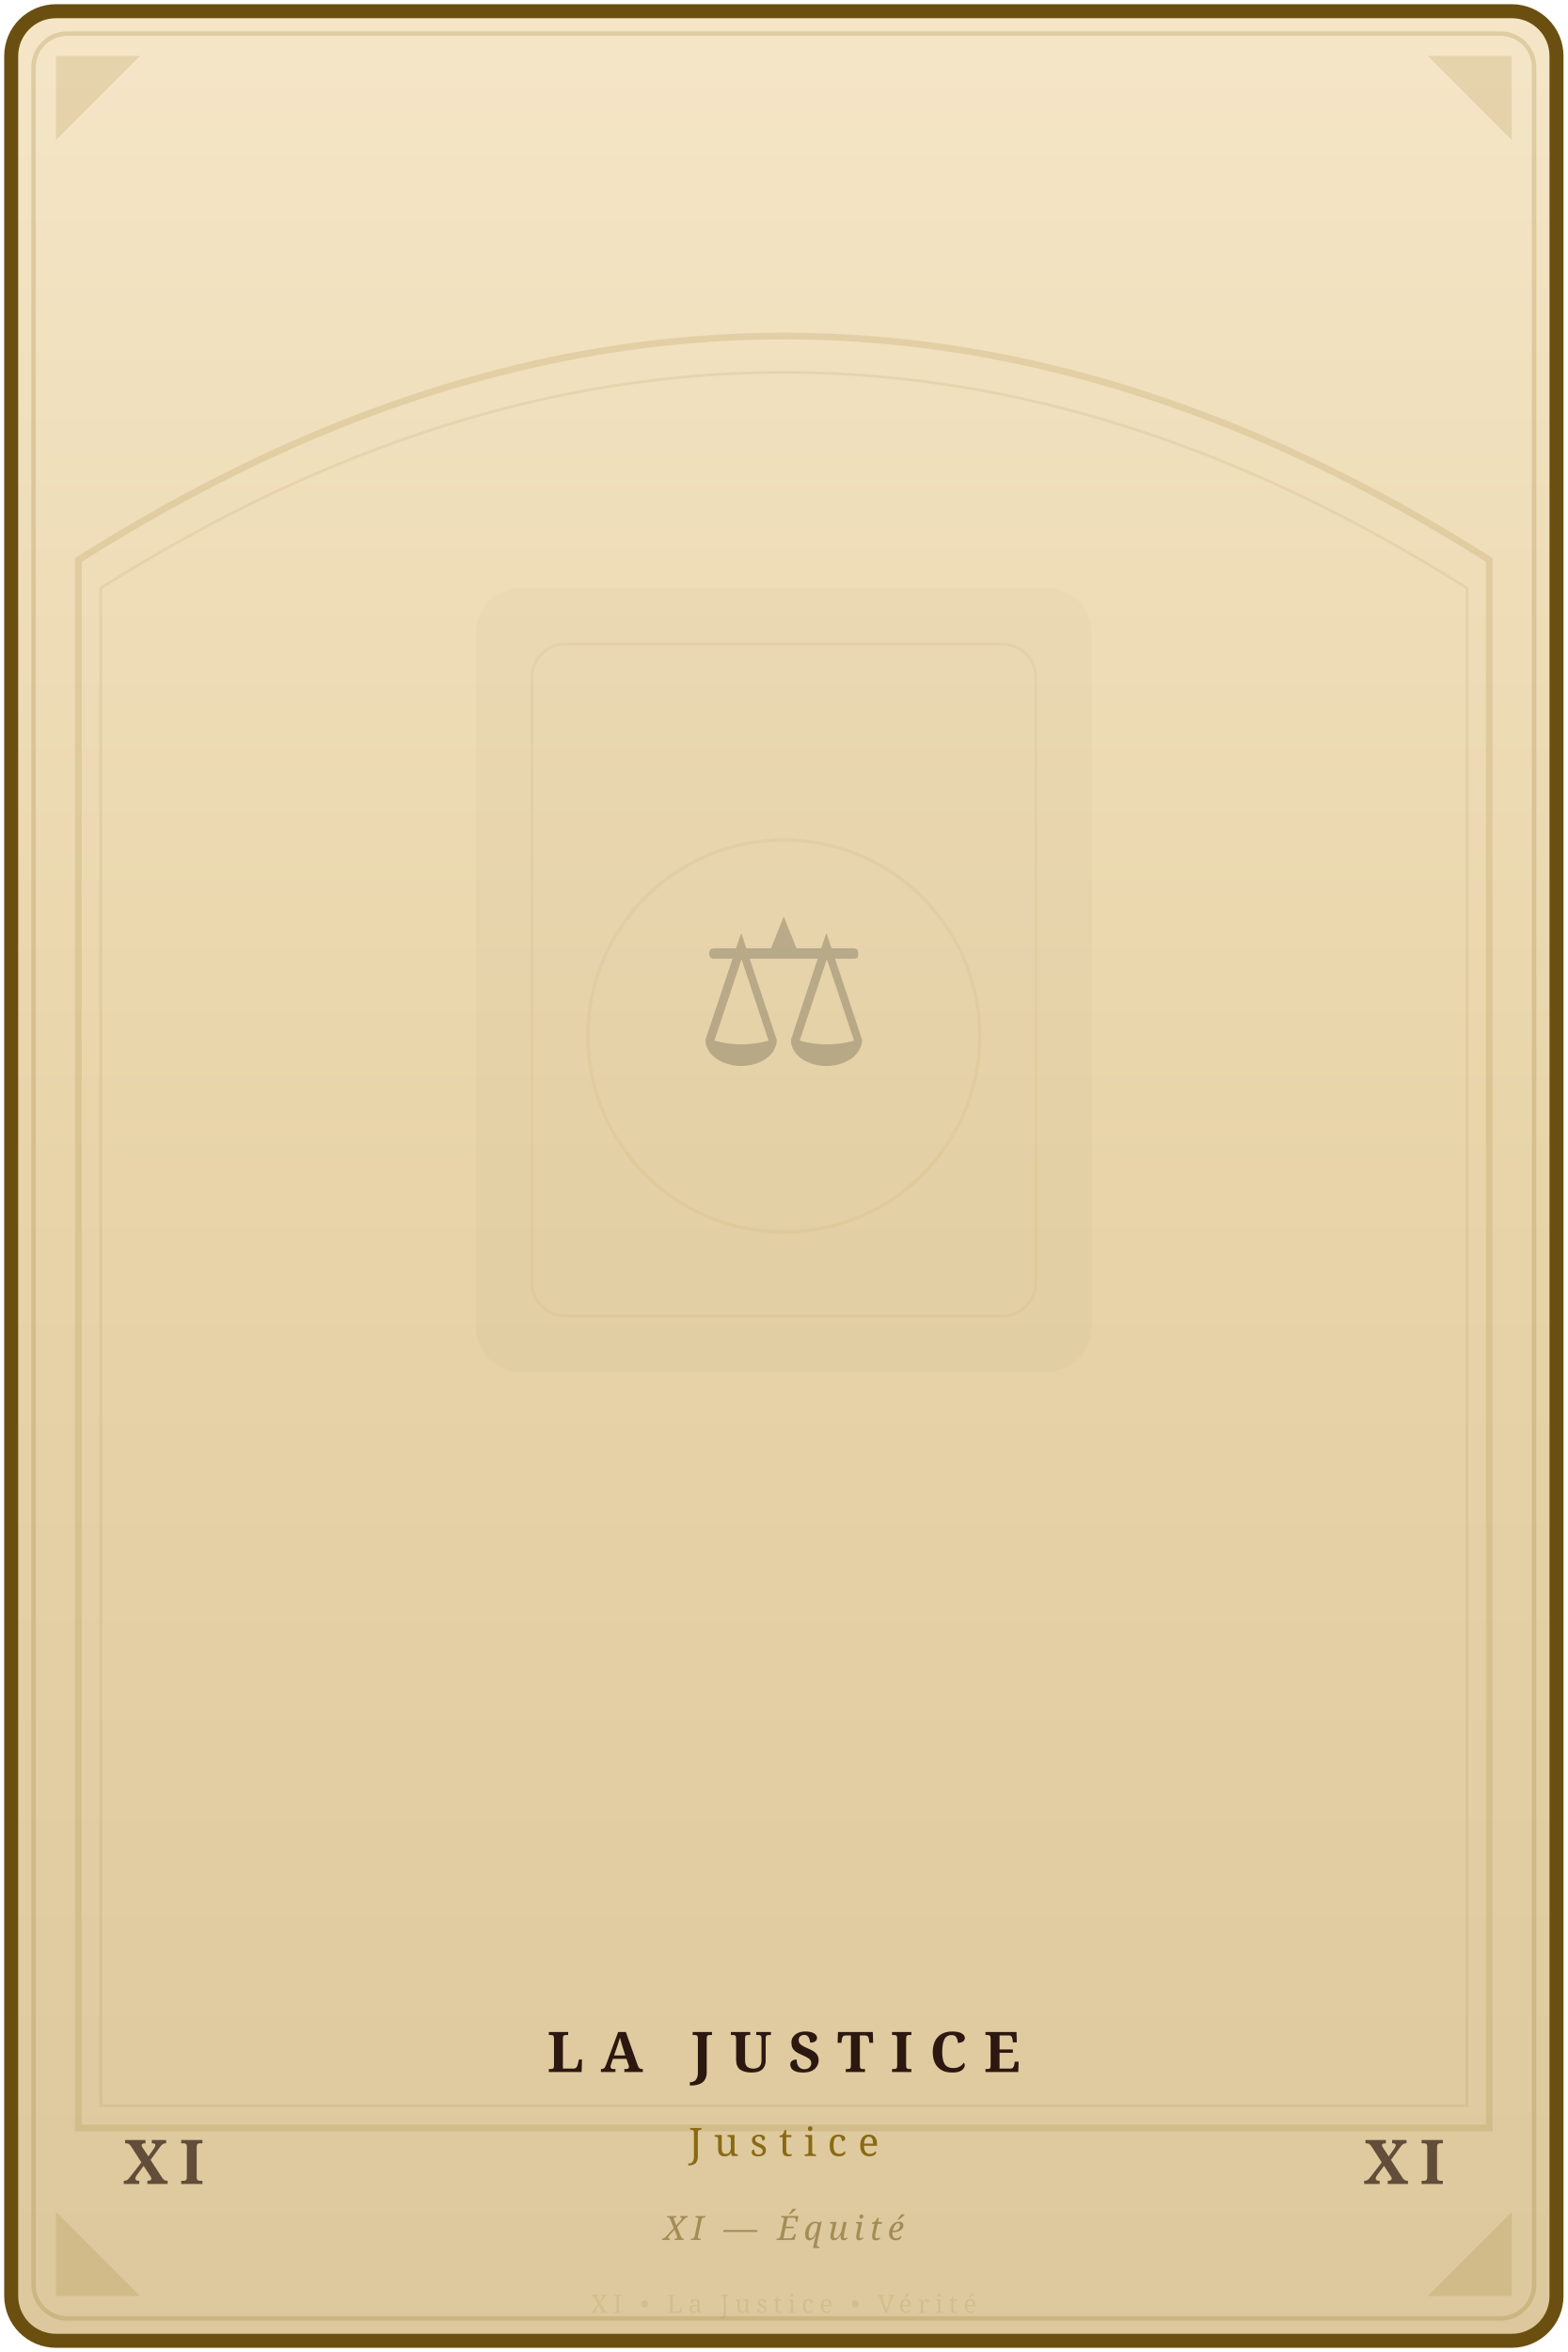
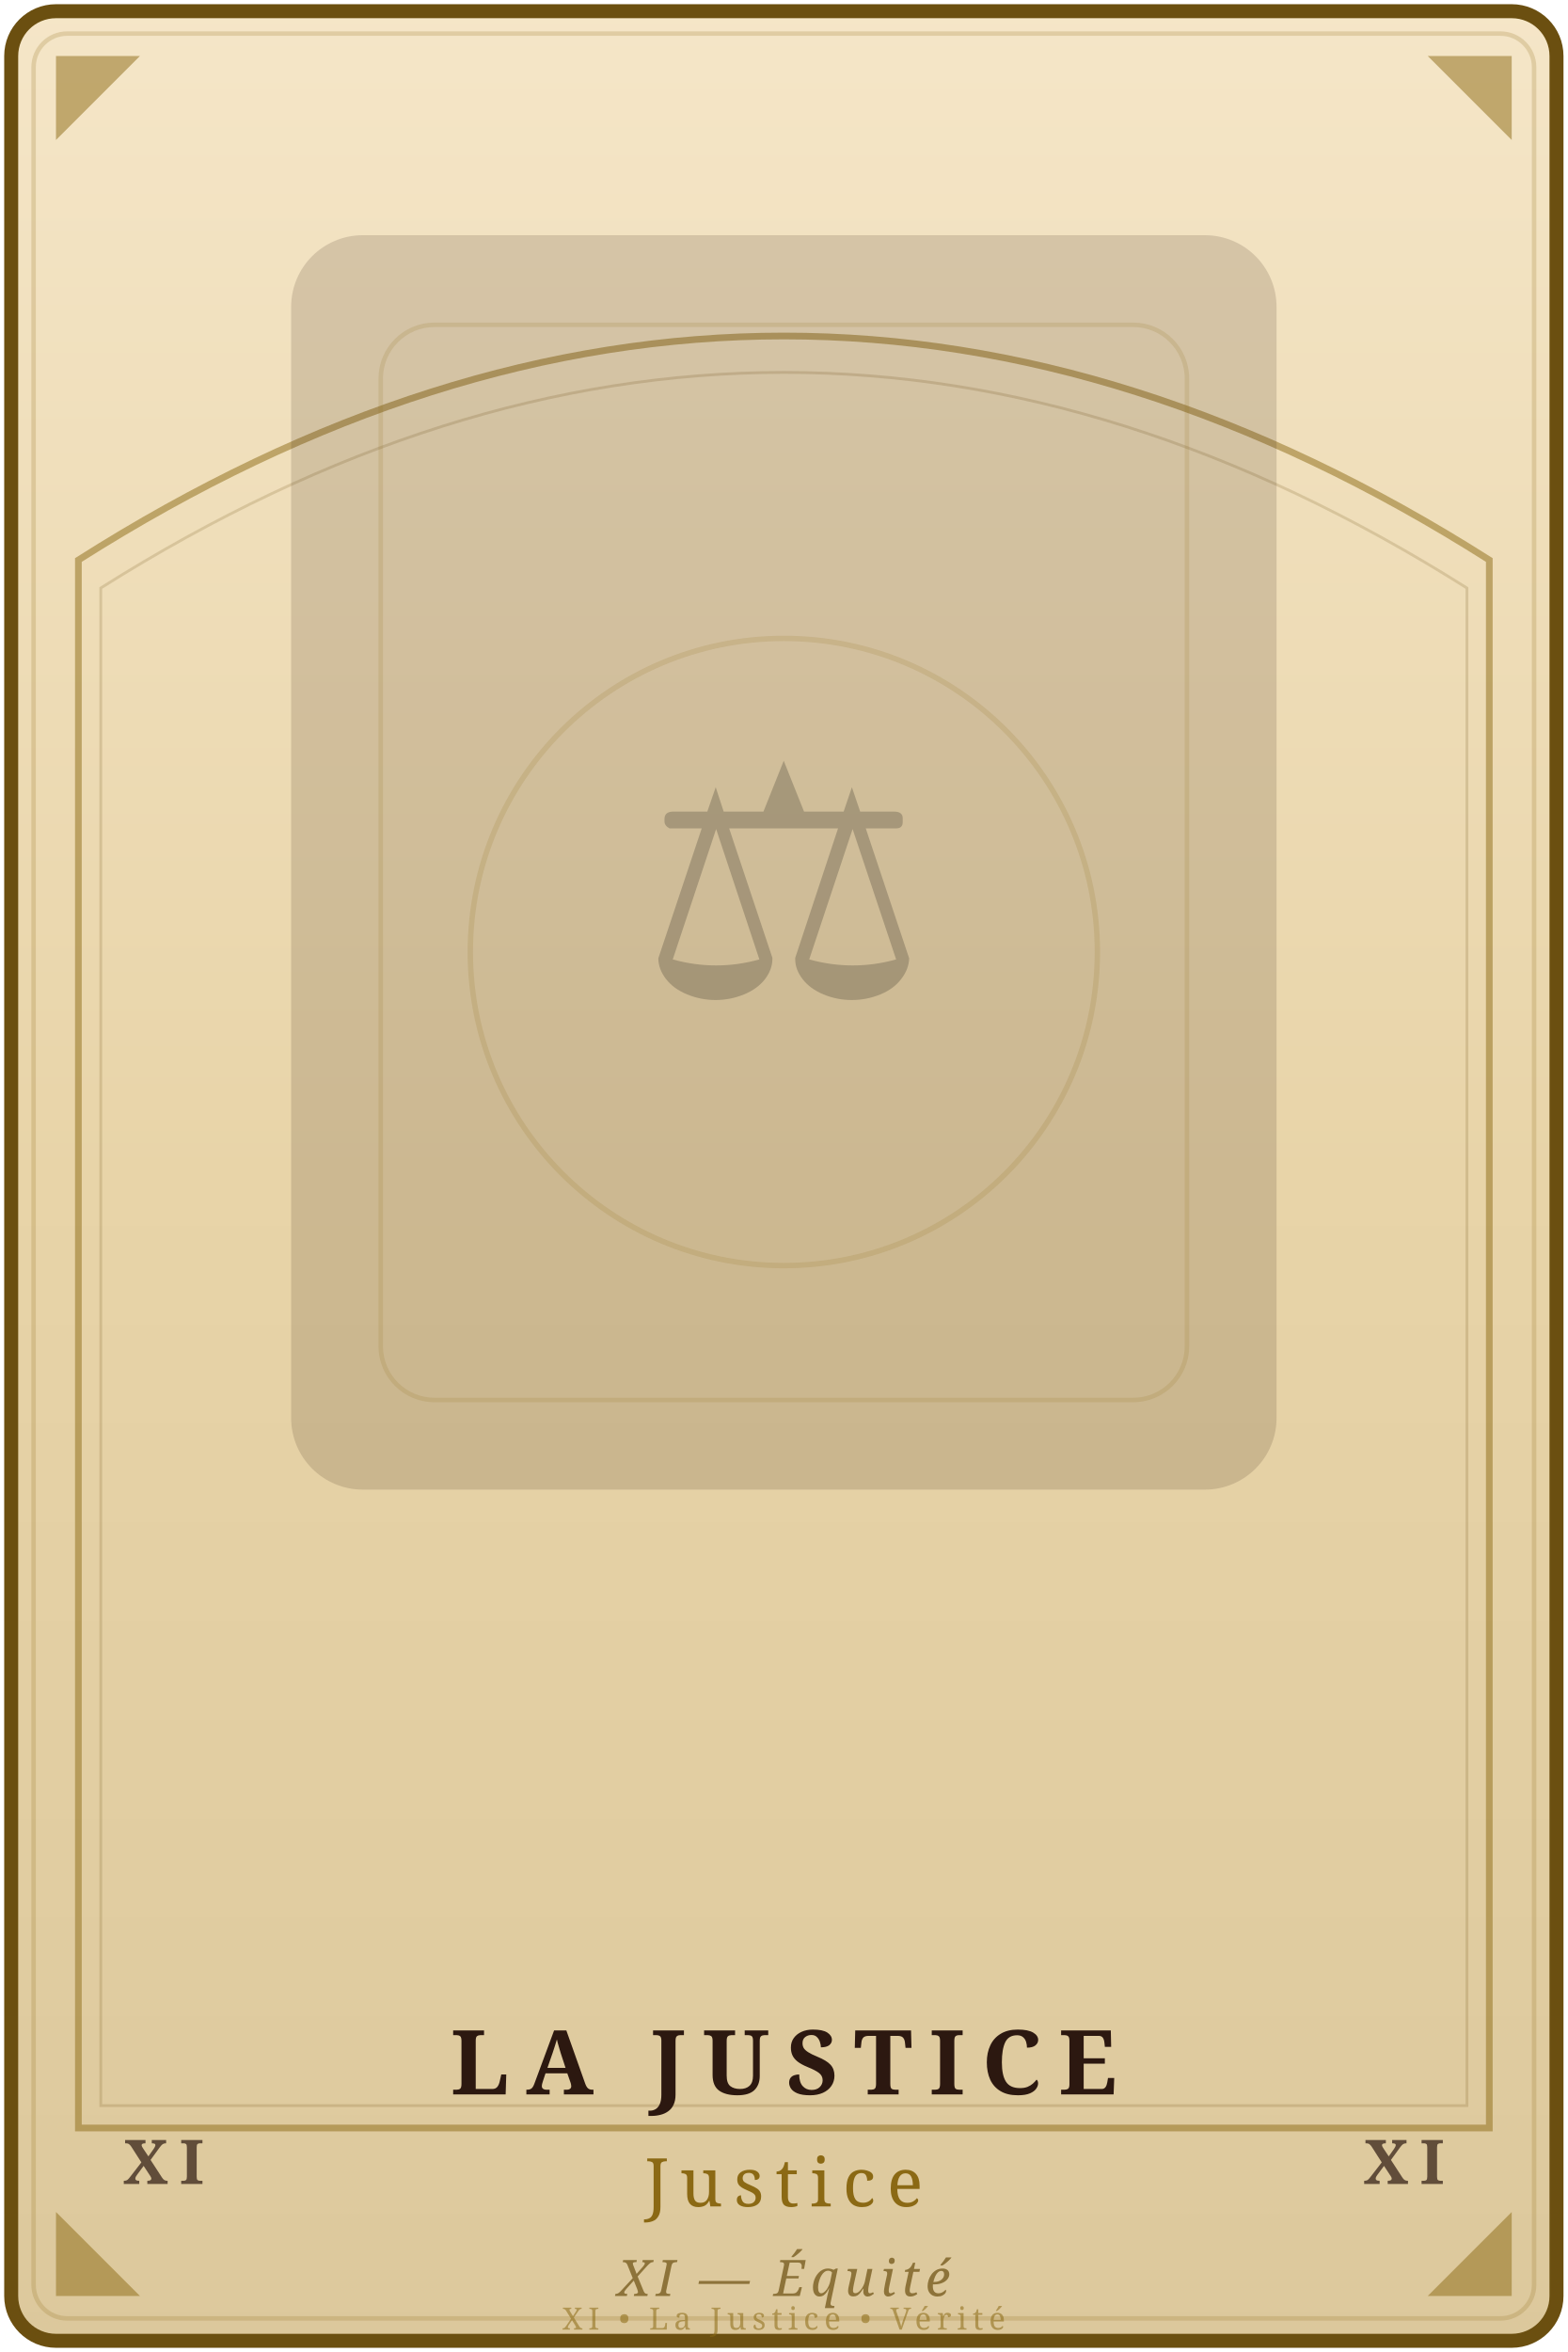
<svg xmlns="http://www.w3.org/2000/svg" viewBox="0 0 280 420">
  <defs>
    <linearGradient id="bg" x1="0" y1="0" x2="0" y2="1">
      <stop offset="0%" stop-color="#f5e6c8" />
      <stop offset="50%" stop-color="#e8d4a8" />
      <stop offset="100%" stop-color="#dcc89c" />
    </linearGradient>
    <linearGradient id="arch" x1="0" y1="0" x2="0" y2="1">
      <stop offset="0%" stop-color="#6b4f10" />
      <stop offset="100%" stop-color="#8b6914" />
    </linearGradient>
  </defs>
  <rect x="2" y="2" width="276" height="416" rx="8" fill="url(#bg)" stroke="#6b4f10" stroke-width="2.5" />
  <rect x="6" y="6" width="268" height="408" rx="6" fill="none" stroke="#8b6914" stroke-width="0.8" opacity="0.2" />
-   <path d="M14 380 L14 100 Q140 20 266 100 L266 380 Z" fill="none" stroke="#8b6914" stroke-width="1.2" opacity="0.15" />
-   <path d="M18 376 L18 105 Q140 28 262 105 L262 376 Z" fill="none" stroke="#6b4f10" stroke-width="0.5" opacity="0.08" />
-   <g opacity="0.15">
+   <path d="M14 380 L14 100 Q140 20 266 100 L266 380 Z" fill="none" stroke="#8b6914" stroke-width="1.2" opacity="0.5" />
+   <path d="M18 376 L18 105 Q140 28 262 105 L262 376 Z" fill="none" stroke="#6b4f10" stroke-width="0.5" opacity="0.18" />
+   <g opacity="0.5">
    <path d="M10 10 L25 10 L10 25 Z" fill="#8b6914" />
    <path d="M270 10 L255 10 L270 25 Z" fill="#8b6914" />
    <path d="M10 410 L25 410 L10 395 Z" fill="#8b6914" />
    <path d="M270 410 L255 410 L270 395 Z" fill="#8b6914" />
  </g>
  <text x="22" y="390" font-size="11" font-family="serif" fill="#2c1810" font-weight="bold" opacity="0.7" letter-spacing="2">XI</text>
  <text x="258" y="390" text-anchor="end" font-size="11" font-family="serif" fill="#2c1810" font-weight="bold" opacity="0.7" letter-spacing="2">XI</text>
-   <g transform="translate(140,185)">
-     <rect x="-55" y="-80" width="110" height="140" rx="8" fill="#2c1810" opacity="0.02" />
-     <rect x="-45" y="-70" width="90" height="120" rx="6" fill="none" stroke="#8b6914" stroke-width="0.5" opacity="0.06" />
-     <circle cx="0" cy="0" r="35" fill="none" stroke="#8b6914" stroke-width="0.6" opacity="0.06" />
+   <g transform="translate(140,170) scale(1.6)">
+     <rect x="-55" y="-80" width="110" height="140" rx="8" fill="#2c1810" opacity="0.15" />
+     <rect x="-45" y="-70" width="90" height="120" rx="6" fill="none" stroke="#8b6914" stroke-width="0.5" opacity="0.15" />
+     <circle cx="0" cy="0" r="35" fill="none" stroke="#8b6914" stroke-width="0.6" opacity="0.15" />
    <text x="0" y="5" text-anchor="middle" font-size="36" opacity="0.2">⚖️</text>
  </g>
-   <text x="140" y="370" text-anchor="middle" font-size="10" font-family="serif" fill="#2c1810" font-weight="bold" letter-spacing="3">LA JUSTICE</text>
-   <text x="140" y="385" text-anchor="middle" font-size="7" font-family="serif" fill="#8b6914" letter-spacing="2">Justice</text>
-   <text x="140" y="400" text-anchor="middle" font-size="6" font-family="serif" fill="#6b4f10" opacity="0.5" font-style="italic" letter-spacing="1">XI — Équité</text>
-   <text x="140" y="413" text-anchor="middle" font-size="4.5" font-family="serif" fill="#8b6914" opacity="0.12" letter-spacing="1">XI • La Justice • Vérité</text>
+   <text x="140" y="374" text-anchor="middle" font-size="16" font-family="serif" fill="#2c1810" font-weight="bold" letter-spacing="3">LA JUSTICE</text>
+   <text x="140" y="394" text-anchor="middle" font-size="12" font-family="serif" fill="#8b6914" letter-spacing="2">Justice</text>
+   <text x="140" y="410" text-anchor="middle" font-size="9" font-family="serif" fill="#6b4f10" opacity="0.7" font-style="italic" letter-spacing="1">XI — Équité</text>
+   <text x="140" y="416" text-anchor="middle" font-size="5.5" font-family="serif" fill="#8b6914" opacity="0.55" letter-spacing="1">XI • La Justice • Vérité</text>
</svg>
